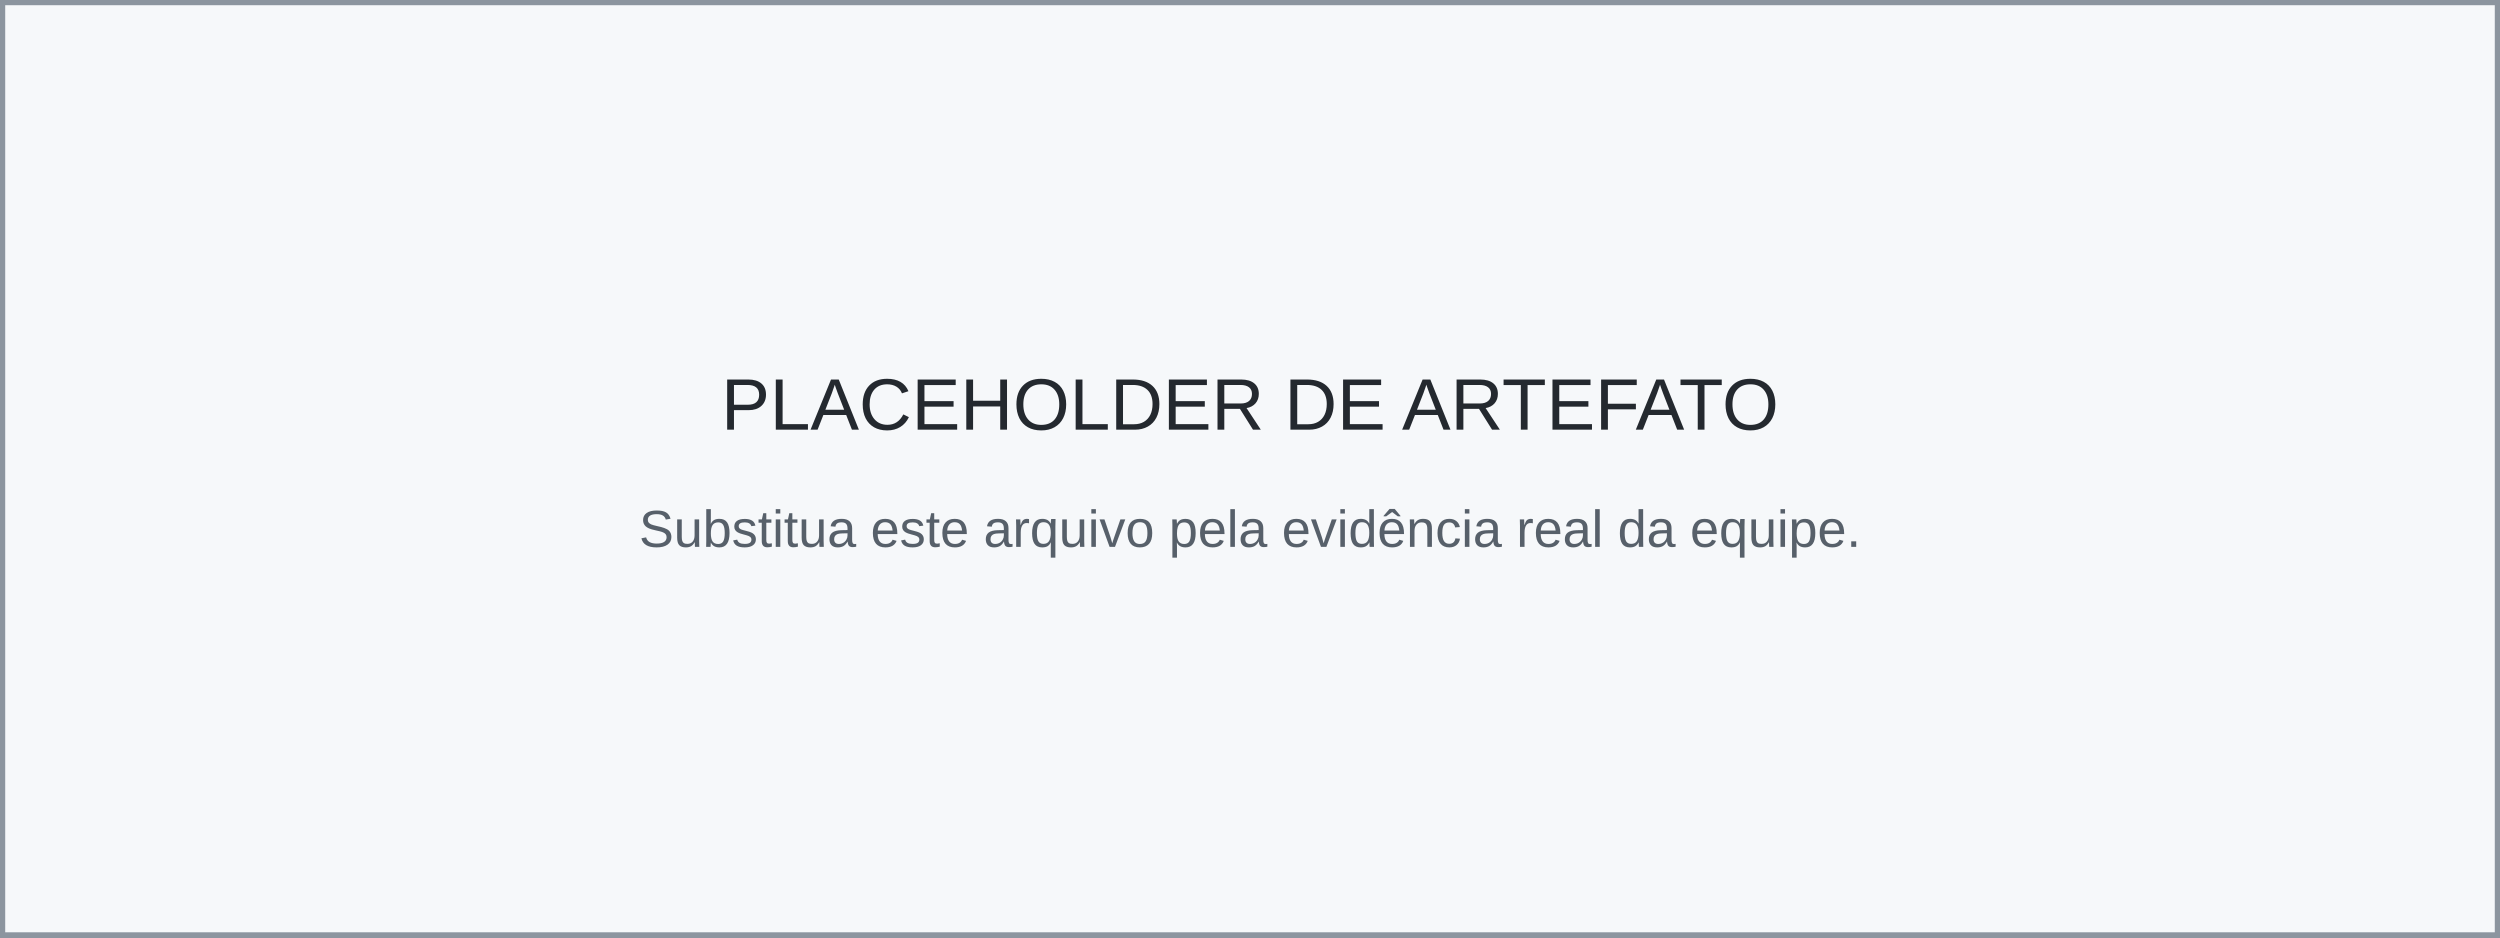
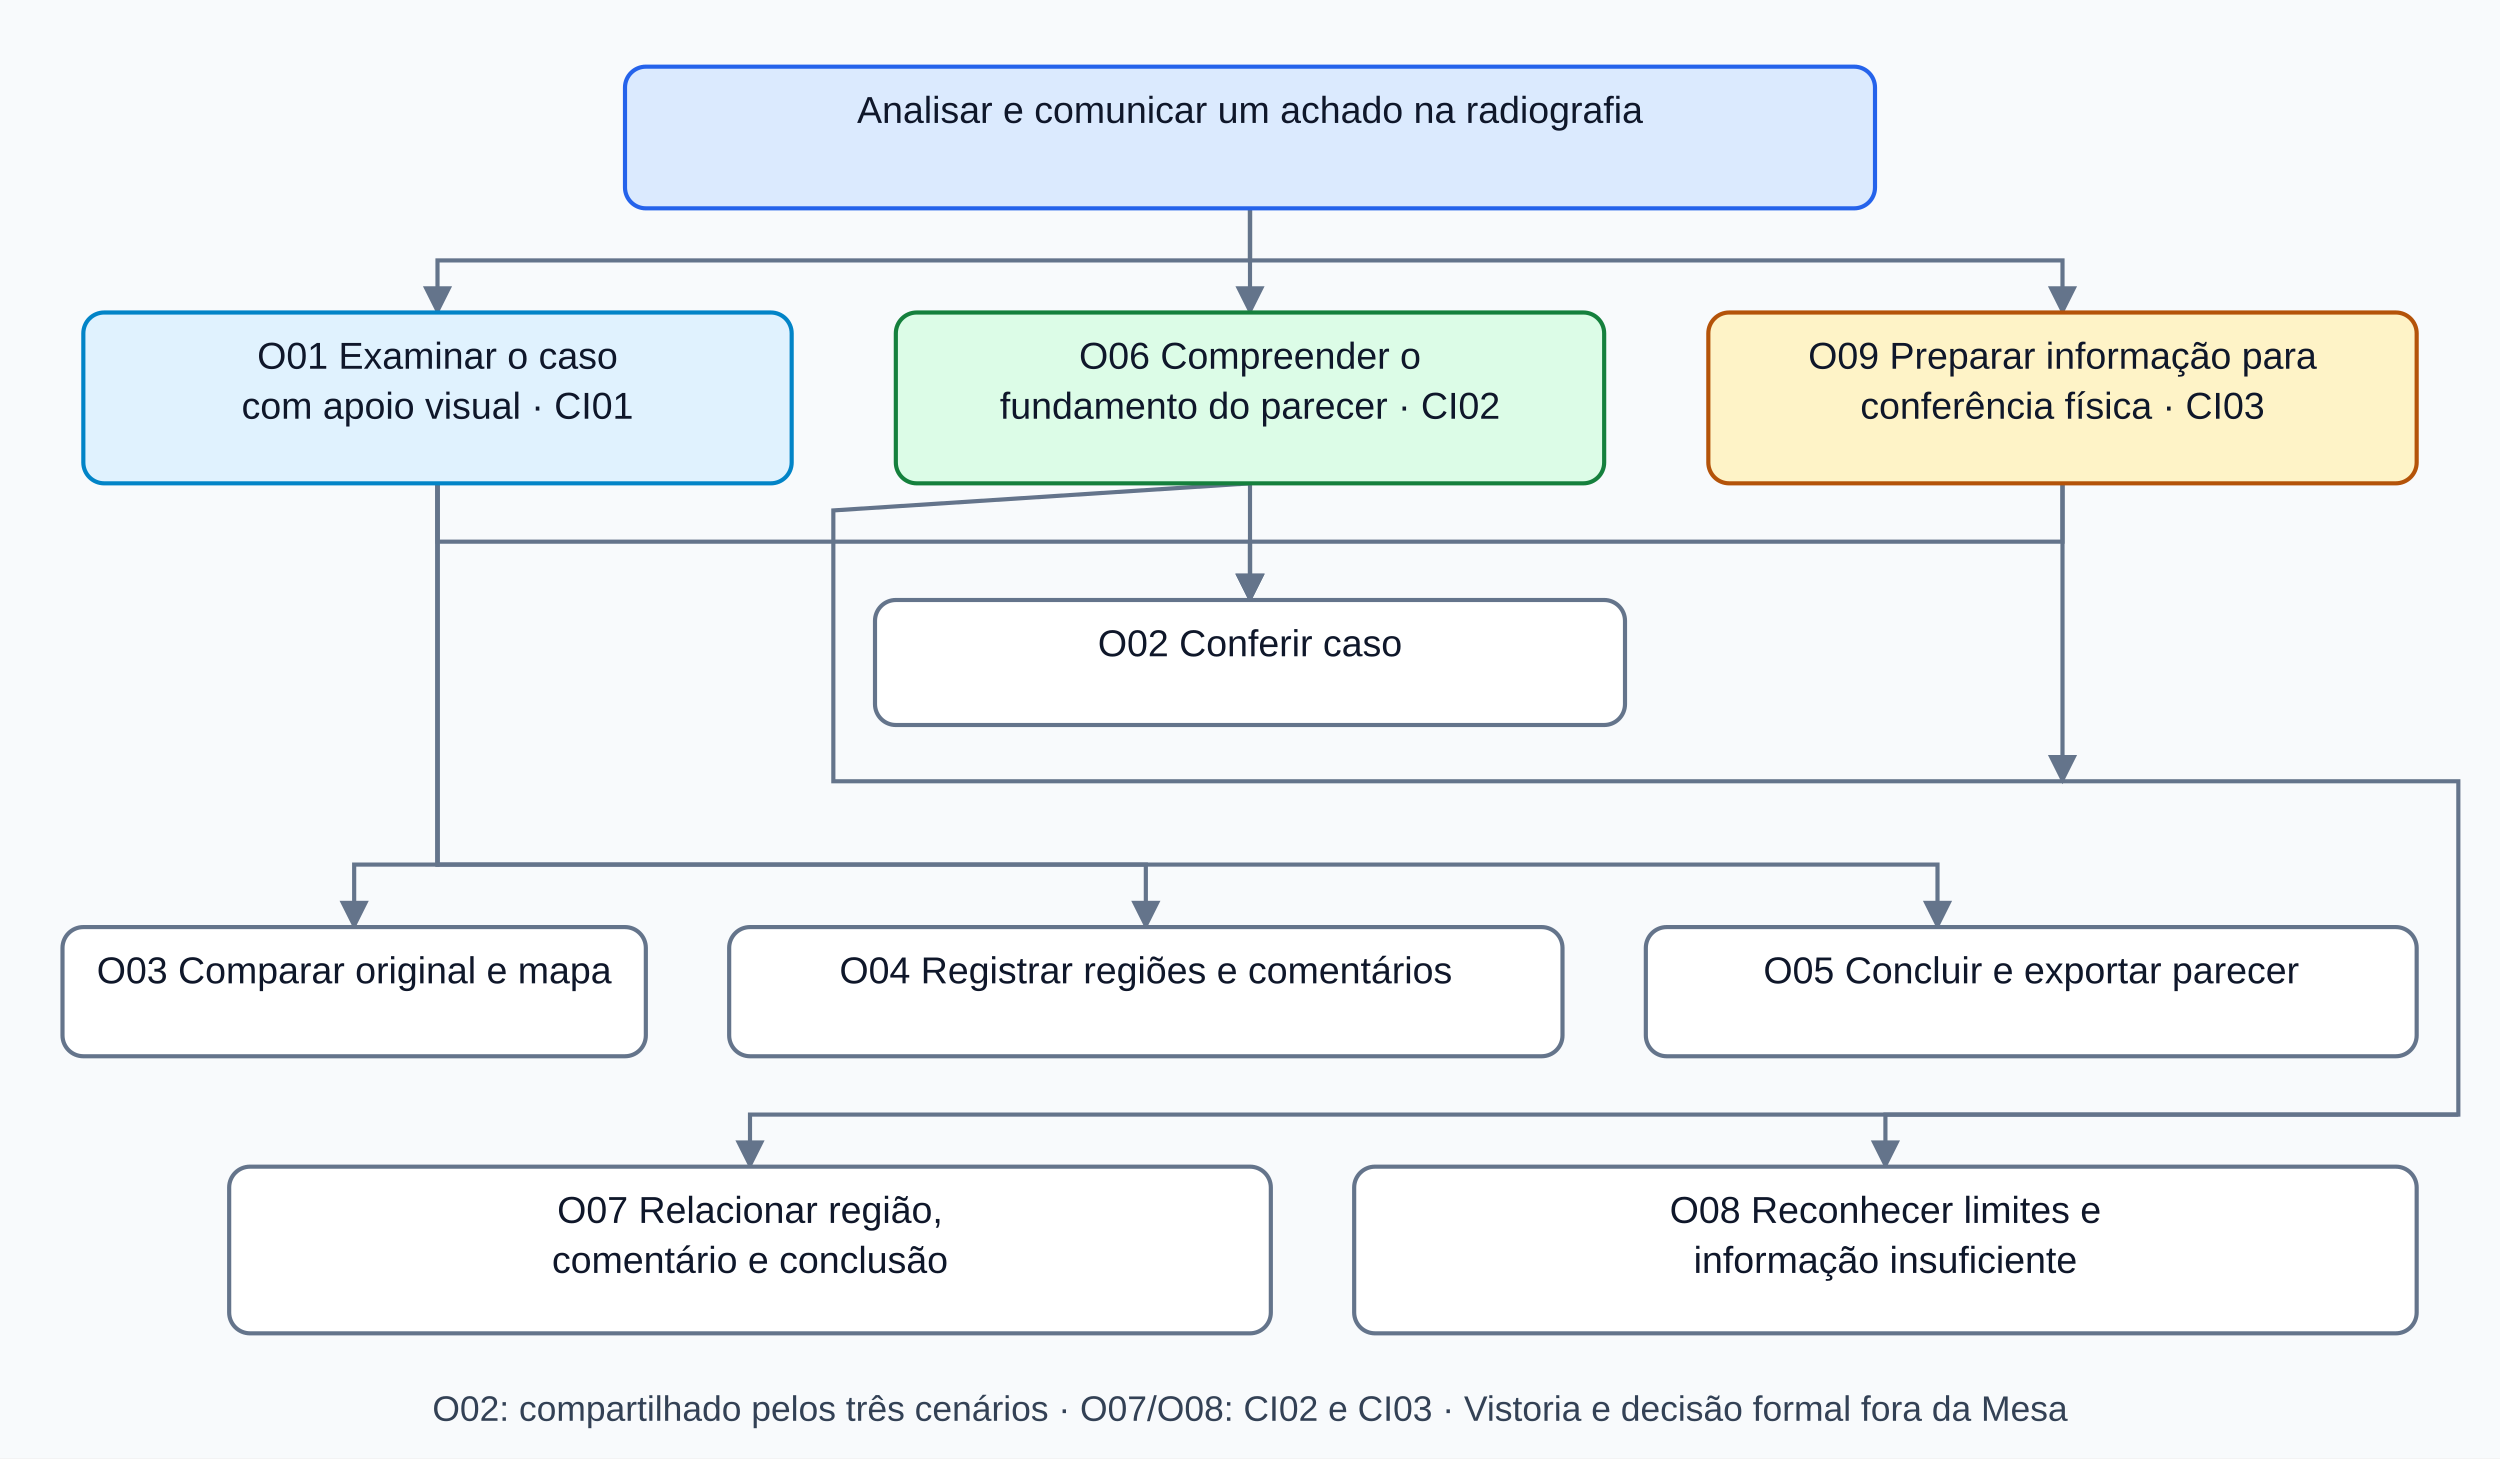
- <svg xmlns="http://www.w3.org/2000/svg" width="960" height="360" viewBox="0 0 960 360">
-   <rect width="100%" height="100%" fill="#f6f8fa" stroke="#8c959f" stroke-width="4" />
-   <text x="480" y="165" text-anchor="middle" font-family="Arial, sans-serif" font-size="28" fill="#24292f">PLACEHOLDER DE ARTEFATO</text>
-   <text x="480" y="210" text-anchor="middle" font-family="Arial, sans-serif" font-size="20" fill="#57606a">Substitua este arquivo pela evidência real da equipe.</text>
+ <svg xmlns="http://www.w3.org/2000/svg" width="1200" height="700" viewBox="0 0 1200 700" role="img" aria-labelledby="title desc">
+   <rect width="1200" height="700" fill="#f8fafc" />
+   <defs>
+     <marker id="arrow" viewBox="0 0 10 10" refX="9" refY="5" markerWidth="7" markerHeight="7" orient="auto-start-reverse">
+       <path d="M 0 0 L 10 5 L 0 10 z" fill="#64748b" />
+     </marker>
+   </defs>
+   <polyline points="600,100 600,125 210,125 210,150" fill="none" stroke="#64748b" stroke-width="2" marker-end="url(#arrow)" />
+   <polyline points="600,100 600,125 600,125 600,150" fill="none" stroke="#64748b" stroke-width="2" marker-end="url(#arrow)" />
+   <polyline points="600,100 600,125 990,125 990,150" fill="none" stroke="#64748b" stroke-width="2" marker-end="url(#arrow)" />
+   <polyline points="210,232 210,260 600,260 600,288" fill="none" stroke="#64748b" stroke-width="2" marker-end="url(#arrow)" />
+   <polyline points="600,232 600,260 600,260 600,288" fill="none" stroke="#64748b" stroke-width="2" marker-end="url(#arrow)" />
+   <polyline points="990,232 990,260 600,260 600,288" fill="none" stroke="#64748b" stroke-width="2" marker-end="url(#arrow)" />
+   <polyline points="210,232 210,415 170,415 170,445" fill="none" stroke="#64748b" stroke-width="2" marker-end="url(#arrow)" />
+   <polyline points="210,232 210,415 550,415 550,445" fill="none" stroke="#64748b" stroke-width="2" marker-end="url(#arrow)" />
+   <polyline points="210,232 210,415 930,415 930,445" fill="none" stroke="#64748b" stroke-width="2" marker-end="url(#arrow)" />
+   <polyline points="600,232 400,245 400,375 1180,375 1180,535 905,535 905,560" fill="none" stroke="#64748b" stroke-width="2" marker-end="url(#arrow)" />
+   <polyline points="990,232 990,375" fill="none" stroke="#64748b" stroke-width="2" marker-end="url(#arrow)" />
+   <polyline points="1180,535 360,535 360,560" fill="none" stroke="#64748b" stroke-width="2" marker-end="url(#arrow)" />
+   <rect x="300" y="32" width="600" height="68" rx="10" fill="#dbeafe" stroke="#2563eb" stroke-width="2" />
+   <text x="600.0" y="59" text-anchor="middle" font-family="Arial, sans-serif" font-size="18" fill="#0f172a">Analisar e comunicar um achado na radiografia</text>
+   <rect x="40" y="150" width="340" height="82" rx="10" fill="#e0f2fe" stroke="#0284c7" stroke-width="2" />
+   <text x="210.0" y="177" text-anchor="middle" font-family="Arial, sans-serif" font-size="18" fill="#0f172a">O01 Examinar o caso</text>
+   <text x="210.0" y="201" text-anchor="middle" font-family="Arial, sans-serif" font-size="18" fill="#0f172a">com apoio visual · CI01</text>
+   <rect x="430" y="150" width="340" height="82" rx="10" fill="#dcfce7" stroke="#15803d" stroke-width="2" />
+   <text x="600.0" y="177" text-anchor="middle" font-family="Arial, sans-serif" font-size="18" fill="#0f172a">O06 Compreender o</text>
+   <text x="600.0" y="201" text-anchor="middle" font-family="Arial, sans-serif" font-size="18" fill="#0f172a">fundamento do parecer · CI02</text>
+   <rect x="820" y="150" width="340" height="82" rx="10" fill="#fef3c7" stroke="#b45309" stroke-width="2" />
+   <text x="990.0" y="177" text-anchor="middle" font-family="Arial, sans-serif" font-size="18" fill="#0f172a">O09 Preparar informação para</text>
+   <text x="990.0" y="201" text-anchor="middle" font-family="Arial, sans-serif" font-size="18" fill="#0f172a">conferência física · CI03</text>
+   <rect x="420" y="288" width="360" height="60" rx="10" fill="#fff" stroke="#64748b" stroke-width="2" />
+   <text x="600.0" y="315" text-anchor="middle" font-family="Arial, sans-serif" font-size="18" fill="#0f172a">O02 Conferir caso</text>
+   <rect x="30" y="445" width="280" height="62" rx="10" fill="#fff" stroke="#64748b" stroke-width="2" />
+   <text x="170.0" y="472" text-anchor="middle" font-family="Arial, sans-serif" font-size="18" fill="#0f172a">O03 Comparar original e mapa</text>
+   <rect x="350" y="445" width="400" height="62" rx="10" fill="#fff" stroke="#64748b" stroke-width="2" />
+   <text x="550.0" y="472" text-anchor="middle" font-family="Arial, sans-serif" font-size="18" fill="#0f172a">O04 Registrar regiões e comentários</text>
+   <rect x="790" y="445" width="370" height="62" rx="10" fill="#fff" stroke="#64748b" stroke-width="2" />
+   <text x="975.0" y="472" text-anchor="middle" font-family="Arial, sans-serif" font-size="18" fill="#0f172a">O05 Concluir e exportar parecer</text>
+   <rect x="110" y="560" width="500" height="80" rx="10" fill="#fff" stroke="#64748b" stroke-width="2" />
+   <text x="360.0" y="587" text-anchor="middle" font-family="Arial, sans-serif" font-size="18" fill="#0f172a">O07 Relacionar região,</text>
+   <text x="360.0" y="611" text-anchor="middle" font-family="Arial, sans-serif" font-size="18" fill="#0f172a">comentário e conclusão</text>
+   <rect x="650" y="560" width="510" height="80" rx="10" fill="#fff" stroke="#64748b" stroke-width="2" />
+   <text x="905.0" y="587" text-anchor="middle" font-family="Arial, sans-serif" font-size="18" fill="#0f172a">O08 Reconhecer limites e</text>
+   <text x="905.0" y="611" text-anchor="middle" font-family="Arial, sans-serif" font-size="18" fill="#0f172a">informação insuficiente</text>
+   <text x="600" y="682" text-anchor="middle" font-family="Arial, sans-serif" font-size="17" fill="#334155">O02: compartilhado pelos três cenários · O07/O08: CI02 e CI03 · Vistoria e decisão formal fora da Mesa</text>
</svg>
